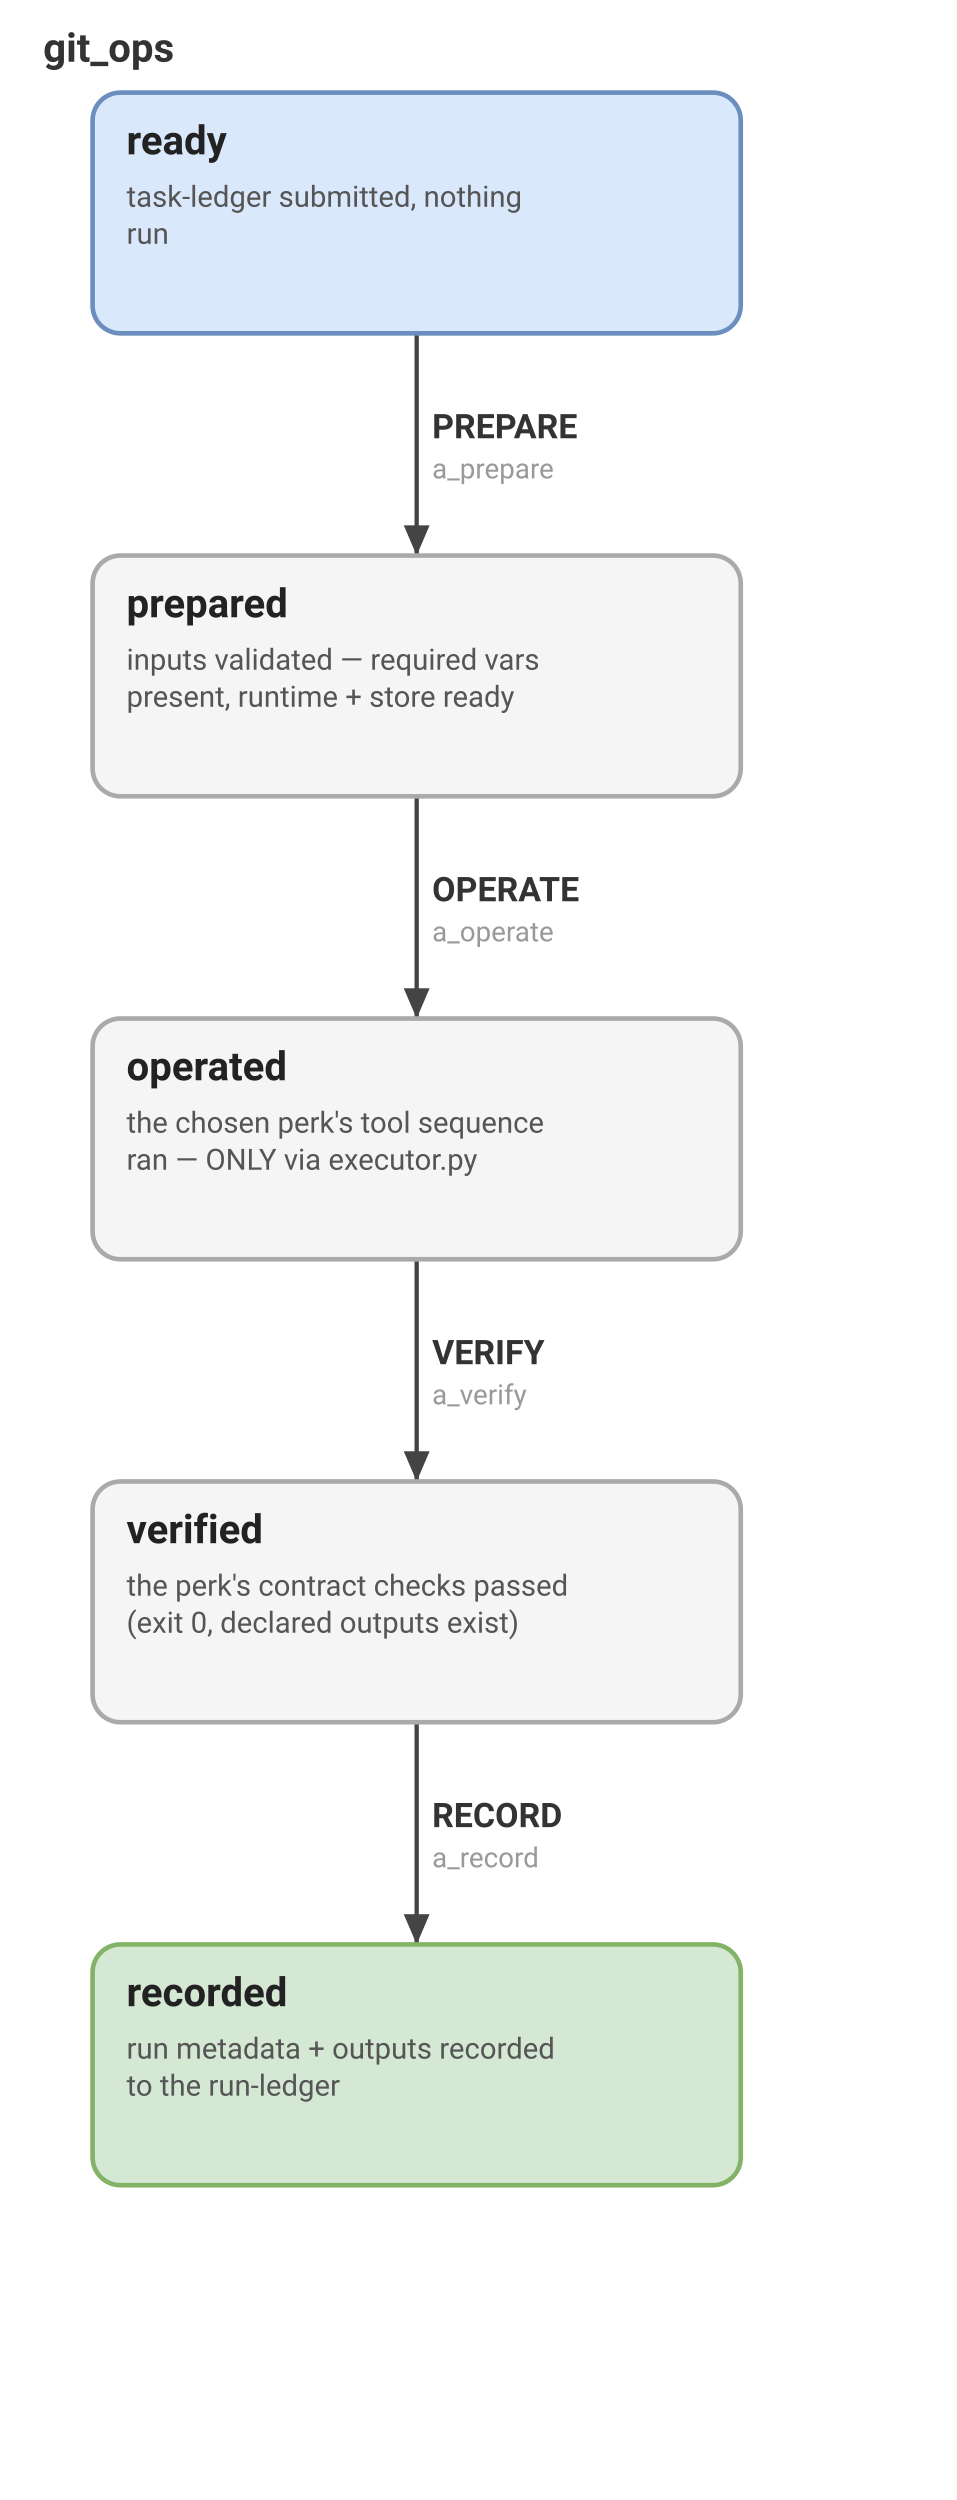
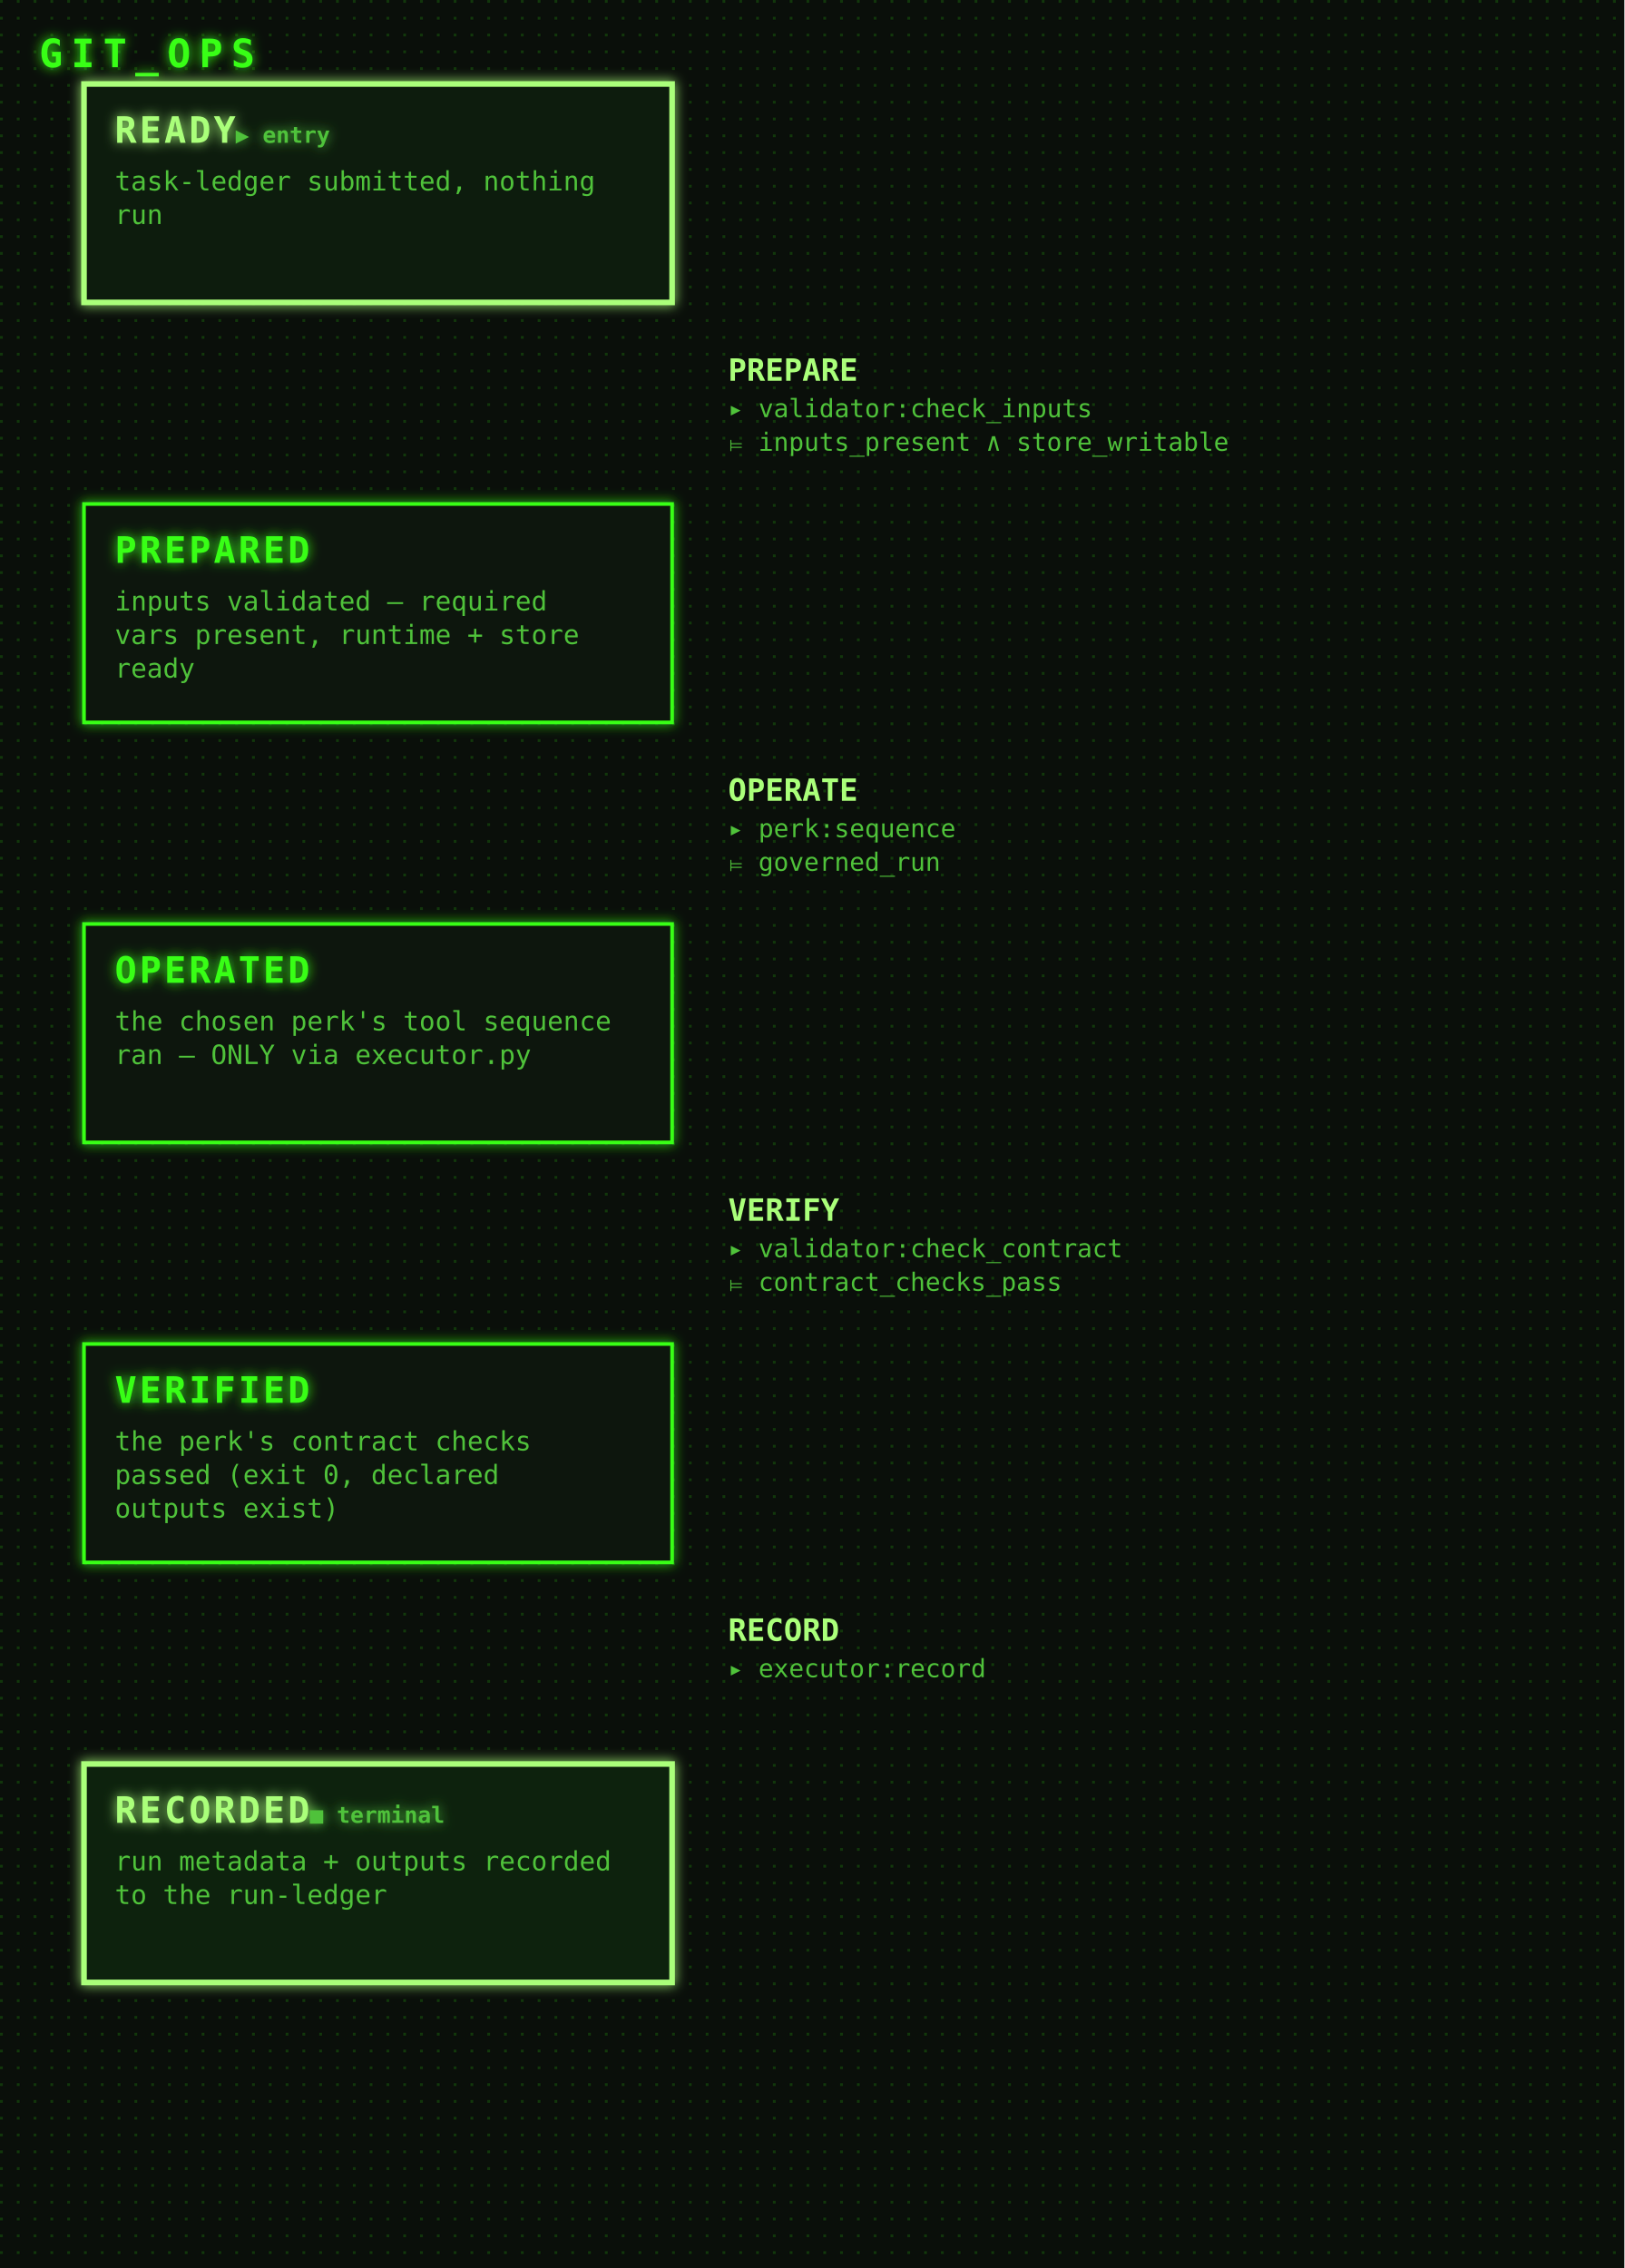
- <svg xmlns="http://www.w3.org/2000/svg" width="310" height="810" viewBox="0 0 310 810" font-family="-apple-system,Segoe UI,Roboto,sans-serif">
+ <svg xmlns="http://www.w3.org/2000/svg" width="580" height="810" viewBox="0 0 580 810" font-family="ui-monospace,Menlo,Consolas,monospace">
  <defs>
+     <filter id="glow" x="-60%" y="-60%" width="220%" height="220%">
+       <feGaussianBlur stdDeviation="2" result="b" />
+       <feMerge>
+         <feMergeNode in="b" />
+         <feMergeNode in="SourceGraphic" />
+       </feMerge>
+     </filter>
+     <pattern id="px" width="6" height="6" patternUnits="userSpaceOnUse">
+       <rect width="6" height="6" fill="#0a0f0a" />
+       <rect width="1" height="1" fill="#39ff14" fill-opacity="0.16" />
+     </pattern>
    <marker id="arr" markerWidth="9" markerHeight="9" refX="7" refY="3" orient="auto">
-       <path d="M0,0 L7,3 L0,6 z" fill="#444" />
+       <path d="M0,0 L7,3 L0,6 z" fill="#39ff14" />
    </marker>
  </defs>
-   <rect width="310" height="810" fill="#ffffff" />
-   <text x="14" y="20" font-size="13" font-weight="700" fill="#333">git_ops</text>
-   <path d="M135.0,108 C135.0,153 135.0,135 135.0,180" fill="none" stroke="#444" stroke-width="1.4" marker-end="url(#arr)" />
-   <text x="140" y="142" font-size="11" font-weight="600" fill="#333">PREPARE</text>
-   <text x="140" y="155" font-size="9" fill="#999">a_prepare</text>
-   <path d="M135.0,258 C135.0,303 135.0,285 135.0,330" fill="none" stroke="#444" stroke-width="1.4" marker-end="url(#arr)" />
-   <text x="140" y="292" font-size="11" font-weight="600" fill="#333">OPERATE</text>
-   <text x="140" y="305" font-size="9" fill="#999">a_operate</text>
-   <path d="M135.0,408 C135.0,453 135.0,435 135.0,480" fill="none" stroke="#444" stroke-width="1.4" marker-end="url(#arr)" />
-   <text x="140" y="442" font-size="11" font-weight="600" fill="#333">VERIFY</text>
-   <text x="140" y="455" font-size="9" fill="#999">a_verify</text>
-   <path d="M135.0,558 C135.0,603 135.0,585 135.0,630" fill="none" stroke="#444" stroke-width="1.4" marker-end="url(#arr)" />
-   <text x="140" y="592" font-size="11" font-weight="600" fill="#333">RECORD</text>
-   <text x="140" y="605" font-size="9" fill="#999">a_record</text>
-   <rect x="30" y="30" width="210" height="78" rx="9" fill="#dae8fc" stroke="#6c8ebf" stroke-width="1.5" />
-   <text x="41" y="50" font-size="13" font-weight="700" fill="#222">ready</text>
-   <text x="41" y="67" font-size="9.5" fill="#555">task-ledger submitted, nothing</text>
-   <text x="41" y="79" font-size="9.5" fill="#555">run</text>
-   <rect x="30" y="180" width="210" height="78" rx="9" fill="#f5f5f5" stroke="#aaaaaa" stroke-width="1.5" />
-   <text x="41" y="200" font-size="13" font-weight="700" fill="#222">prepared</text>
-   <text x="41" y="217" font-size="9.5" fill="#555">inputs validated — required vars</text>
-   <text x="41" y="229" font-size="9.5" fill="#555">present, runtime + store ready</text>
-   <rect x="30" y="330" width="210" height="78" rx="9" fill="#f5f5f5" stroke="#aaaaaa" stroke-width="1.5" />
-   <text x="41" y="350" font-size="13" font-weight="700" fill="#222">operated</text>
-   <text x="41" y="367" font-size="9.5" fill="#555">the chosen perk's tool sequence</text>
-   <text x="41" y="379" font-size="9.5" fill="#555">ran — ONLY via executor.py</text>
-   <rect x="30" y="480" width="210" height="78" rx="9" fill="#f5f5f5" stroke="#aaaaaa" stroke-width="1.5" />
-   <text x="41" y="500" font-size="13" font-weight="700" fill="#222">verified</text>
-   <text x="41" y="517" font-size="9.5" fill="#555">the perk's contract checks passed</text>
-   <text x="41" y="529" font-size="9.5" fill="#555">(exit 0, declared outputs exist)</text>
-   <rect x="30" y="630" width="210" height="78" rx="9" fill="#d5e8d4" stroke="#82b366" stroke-width="1.5" />
-   <text x="41" y="650" font-size="13" font-weight="700" fill="#222">recorded</text>
-   <text x="41" y="667" font-size="9.5" fill="#555">run metadata + outputs recorded</text>
-   <text x="41" y="679" font-size="9.5" fill="#555">to the run-ledger</text>
+   <rect width="580" height="810" fill="#0a0f0a" />
+   <rect width="580" height="810" fill="url(#px)" />
+   <text x="14" y="24" font-size="14" font-weight="700" letter-spacing="3" fill="#39ff14" filter="url(#glow)">GIT_OPS</text>
+   <path d="M135.0,108 L135.0,180" fill="none" stroke="#39ff14" stroke-width="1.6" marker-end="url(#arr)" filter="url(#glow)" opacity="0.92" />
+   <text x="260" y="136" font-size="11" font-weight="700" fill="#aaff7a">PREPARE</text>
+   <text x="260" y="149" font-size="9" fill="#4fc23a">▸ validator:check_inputs</text>
+   <text x="260" y="161" font-size="9" fill="#4fc23a">⊨ inputs_present ∧ store_writable</text>
+   <path d="M135.0,258 L135.0,330" fill="none" stroke="#39ff14" stroke-width="1.6" marker-end="url(#arr)" filter="url(#glow)" opacity="0.92" />
+   <text x="260" y="286" font-size="11" font-weight="700" fill="#aaff7a">OPERATE</text>
+   <text x="260" y="299" font-size="9" fill="#4fc23a">▸ perk:sequence</text>
+   <text x="260" y="311" font-size="9" fill="#4fc23a">⊨ governed_run</text>
+   <path d="M135.0,408 L135.0,480" fill="none" stroke="#39ff14" stroke-width="1.6" marker-end="url(#arr)" filter="url(#glow)" opacity="0.92" />
+   <text x="260" y="436" font-size="11" font-weight="700" fill="#aaff7a">VERIFY</text>
+   <text x="260" y="449" font-size="9" fill="#4fc23a">▸ validator:check_contract</text>
+   <text x="260" y="461" font-size="9" fill="#4fc23a">⊨ contract_checks_pass</text>
+   <path d="M135.0,558 L135.0,630" fill="none" stroke="#39ff14" stroke-width="1.6" marker-end="url(#arr)" filter="url(#glow)" opacity="0.92" />
+   <text x="260" y="586" font-size="11" font-weight="700" fill="#aaff7a">RECORD</text>
+   <text x="260" y="599" font-size="9" fill="#4fc23a">▸ executor:record</text>
+   <rect x="30" y="30" width="210" height="78" fill="#0e1d0d" stroke="#aaff7a" stroke-width="2" filter="url(#glow)" />
+   <text x="41" y="51" font-size="13" font-weight="700" letter-spacing="1" fill="#aaff7a" filter="url(#glow)">READY<tspan font-size="8" letter-spacing="0" fill="#4fc23a">  ▶ entry</tspan>
+   </text>
+   <text x="41" y="68" font-size="9.5" fill="#4fc23a">task-ledger submitted, nothing</text>
+   <text x="41" y="80" font-size="9.5" fill="#4fc23a">run</text>
+   <rect x="30" y="180" width="210" height="78" fill="#0b140a" stroke="#39ff14" stroke-width="1.3" filter="url(#glow)" />
+   <text x="41" y="201" font-size="13" font-weight="700" letter-spacing="1" fill="#39ff14" filter="url(#glow)">PREPARED<tspan font-size="8" letter-spacing="0" fill="#4fc23a" />
+   </text>
+   <text x="41" y="218" font-size="9.5" fill="#4fc23a">inputs validated — required</text>
+   <text x="41" y="230" font-size="9.5" fill="#4fc23a">vars present, runtime + store</text>
+   <text x="41" y="242" font-size="9.5" fill="#4fc23a">ready</text>
+   <rect x="30" y="330" width="210" height="78" fill="#0b140a" stroke="#39ff14" stroke-width="1.3" filter="url(#glow)" />
+   <text x="41" y="351" font-size="13" font-weight="700" letter-spacing="1" fill="#39ff14" filter="url(#glow)">OPERATED<tspan font-size="8" letter-spacing="0" fill="#4fc23a" />
+   </text>
+   <text x="41" y="368" font-size="9.5" fill="#4fc23a">the chosen perk's tool sequence</text>
+   <text x="41" y="380" font-size="9.5" fill="#4fc23a">ran — ONLY via executor.py</text>
+   <rect x="30" y="480" width="210" height="78" fill="#0b140a" stroke="#39ff14" stroke-width="1.3" filter="url(#glow)" />
+   <text x="41" y="501" font-size="13" font-weight="700" letter-spacing="1" fill="#39ff14" filter="url(#glow)">VERIFIED<tspan font-size="8" letter-spacing="0" fill="#4fc23a" />
+   </text>
+   <text x="41" y="518" font-size="9.5" fill="#4fc23a">the perk's contract checks</text>
+   <text x="41" y="530" font-size="9.5" fill="#4fc23a">passed (exit 0, declared</text>
+   <text x="41" y="542" font-size="9.5" fill="#4fc23a">outputs exist)</text>
+   <rect x="30" y="630" width="210" height="78" fill="#0f2410" stroke="#aaff7a" stroke-width="2" filter="url(#glow)" />
+   <text x="41" y="651" font-size="13" font-weight="700" letter-spacing="1" fill="#aaff7a" filter="url(#glow)">RECORDED<tspan font-size="8" letter-spacing="0" fill="#4fc23a">  ■ terminal</tspan>
+   </text>
+   <text x="41" y="668" font-size="9.5" fill="#4fc23a">run metadata + outputs recorded</text>
+   <text x="41" y="680" font-size="9.5" fill="#4fc23a">to the run-ledger</text>
</svg>
